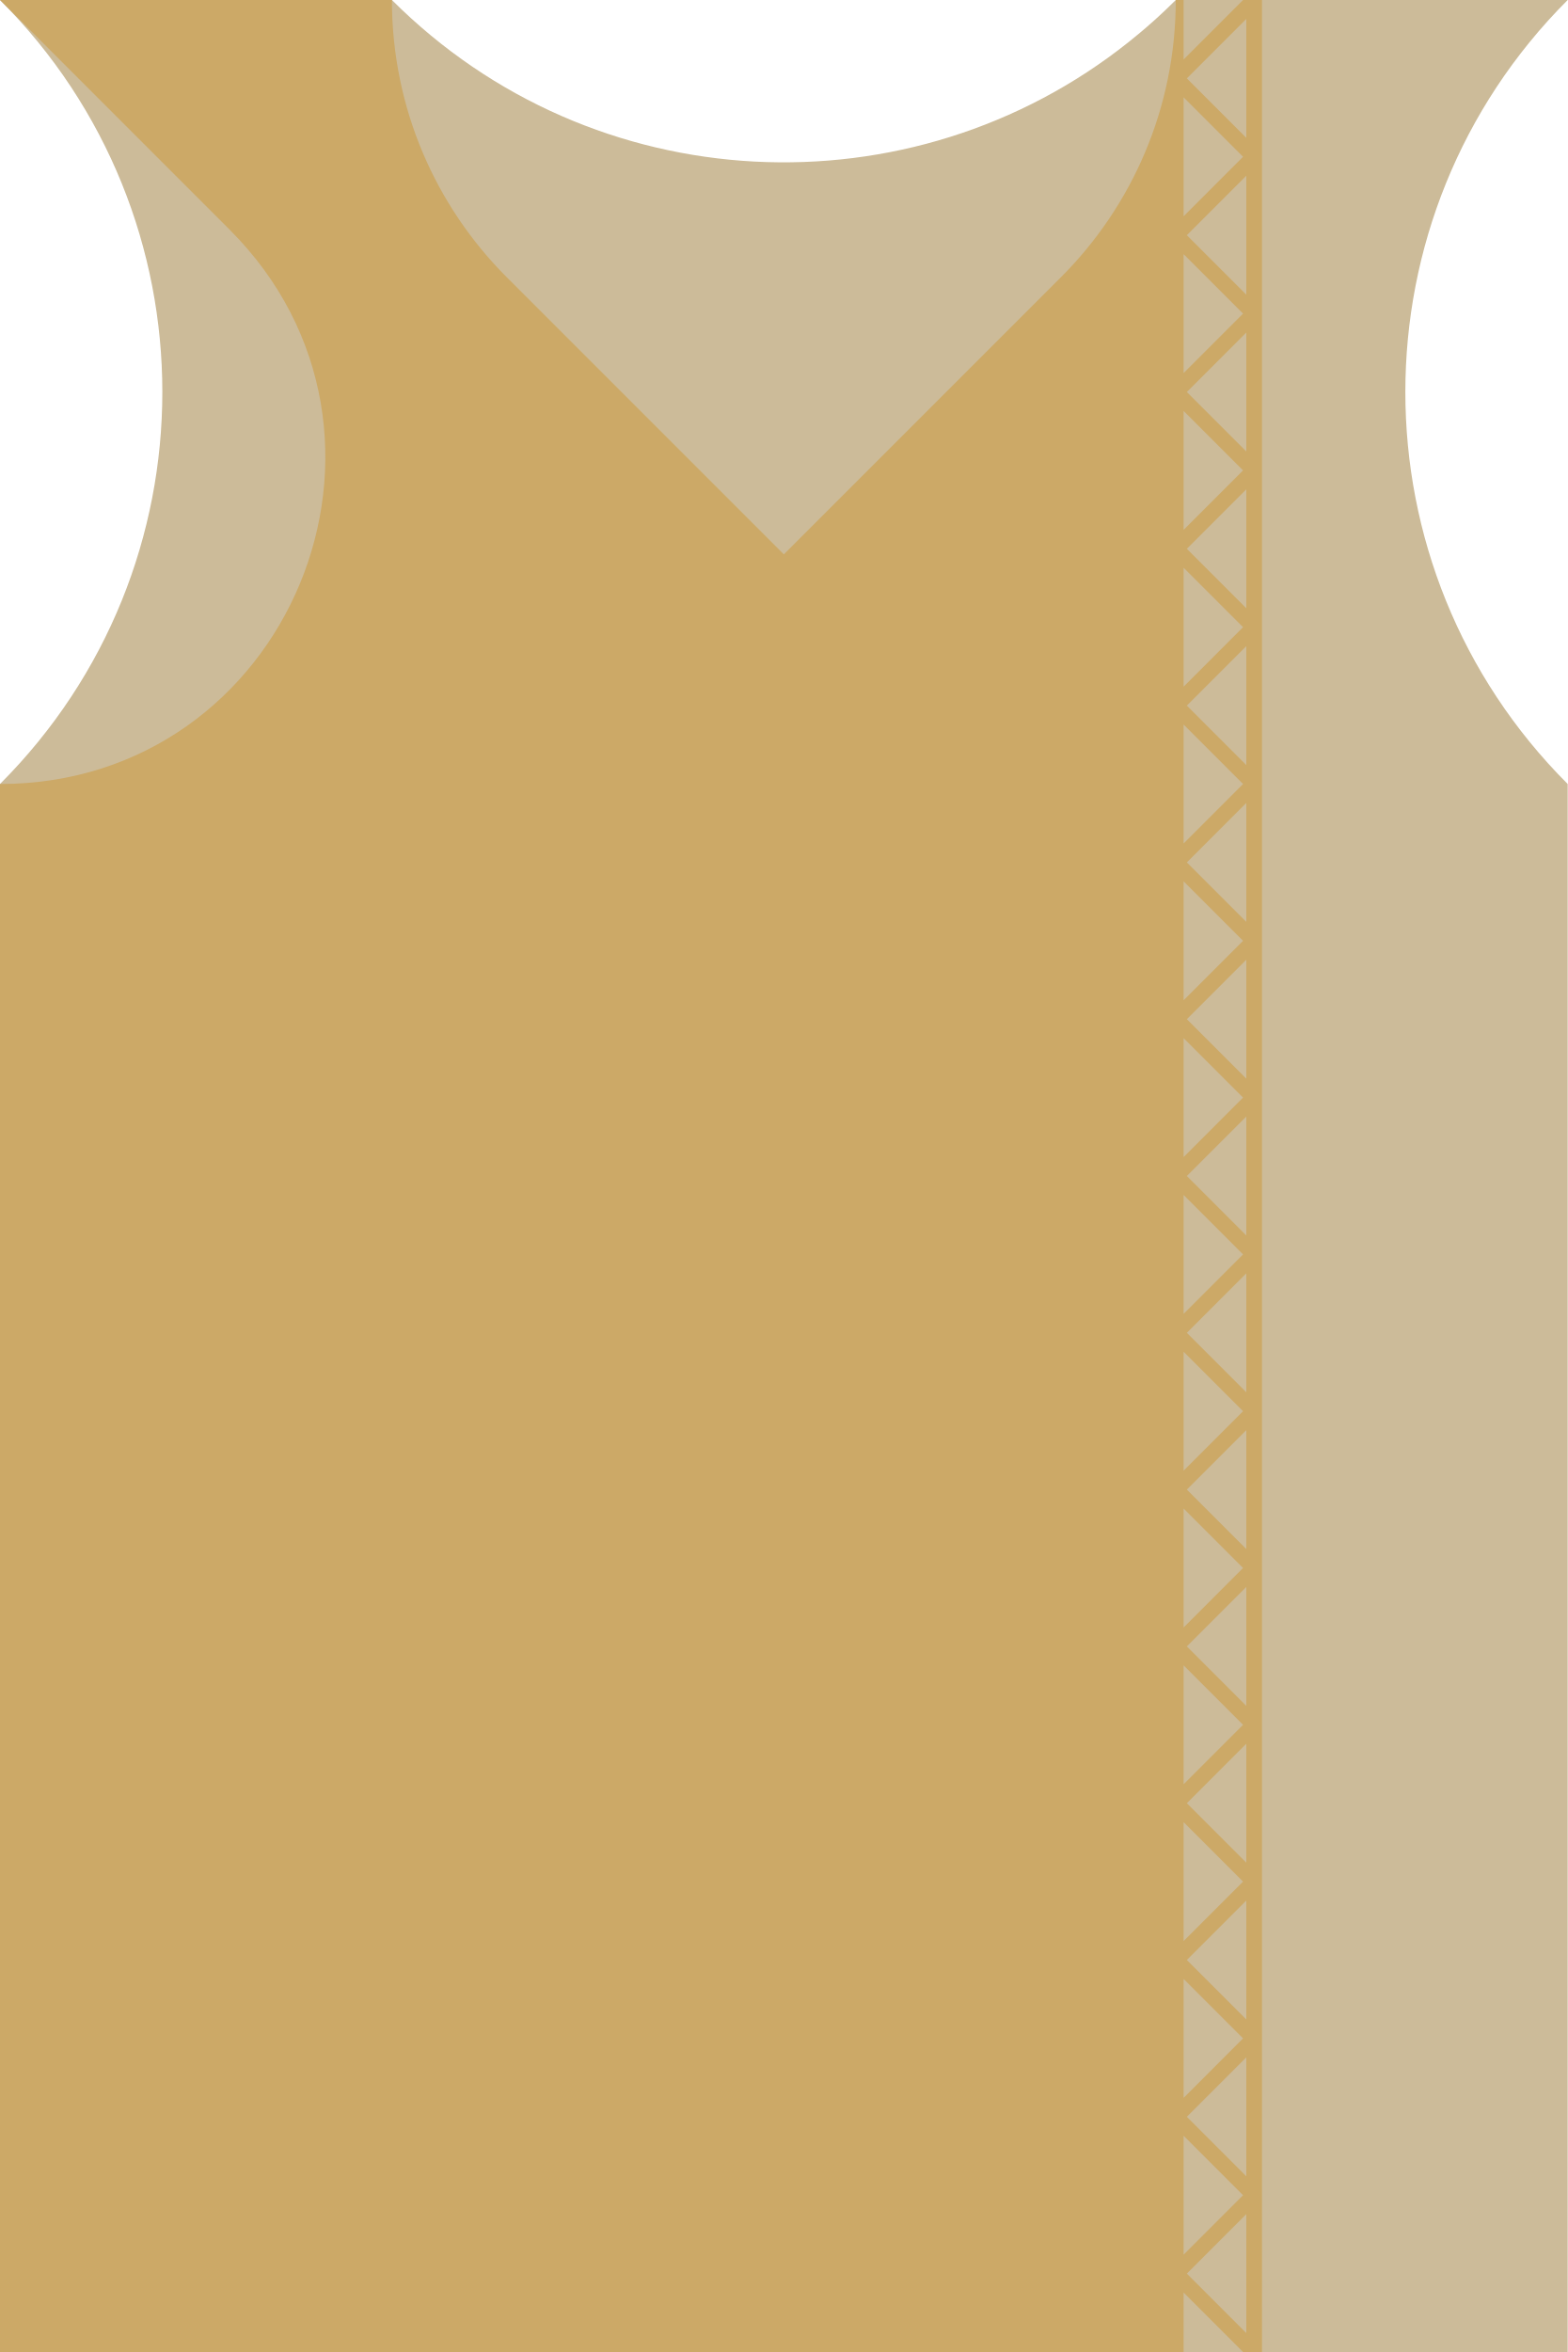
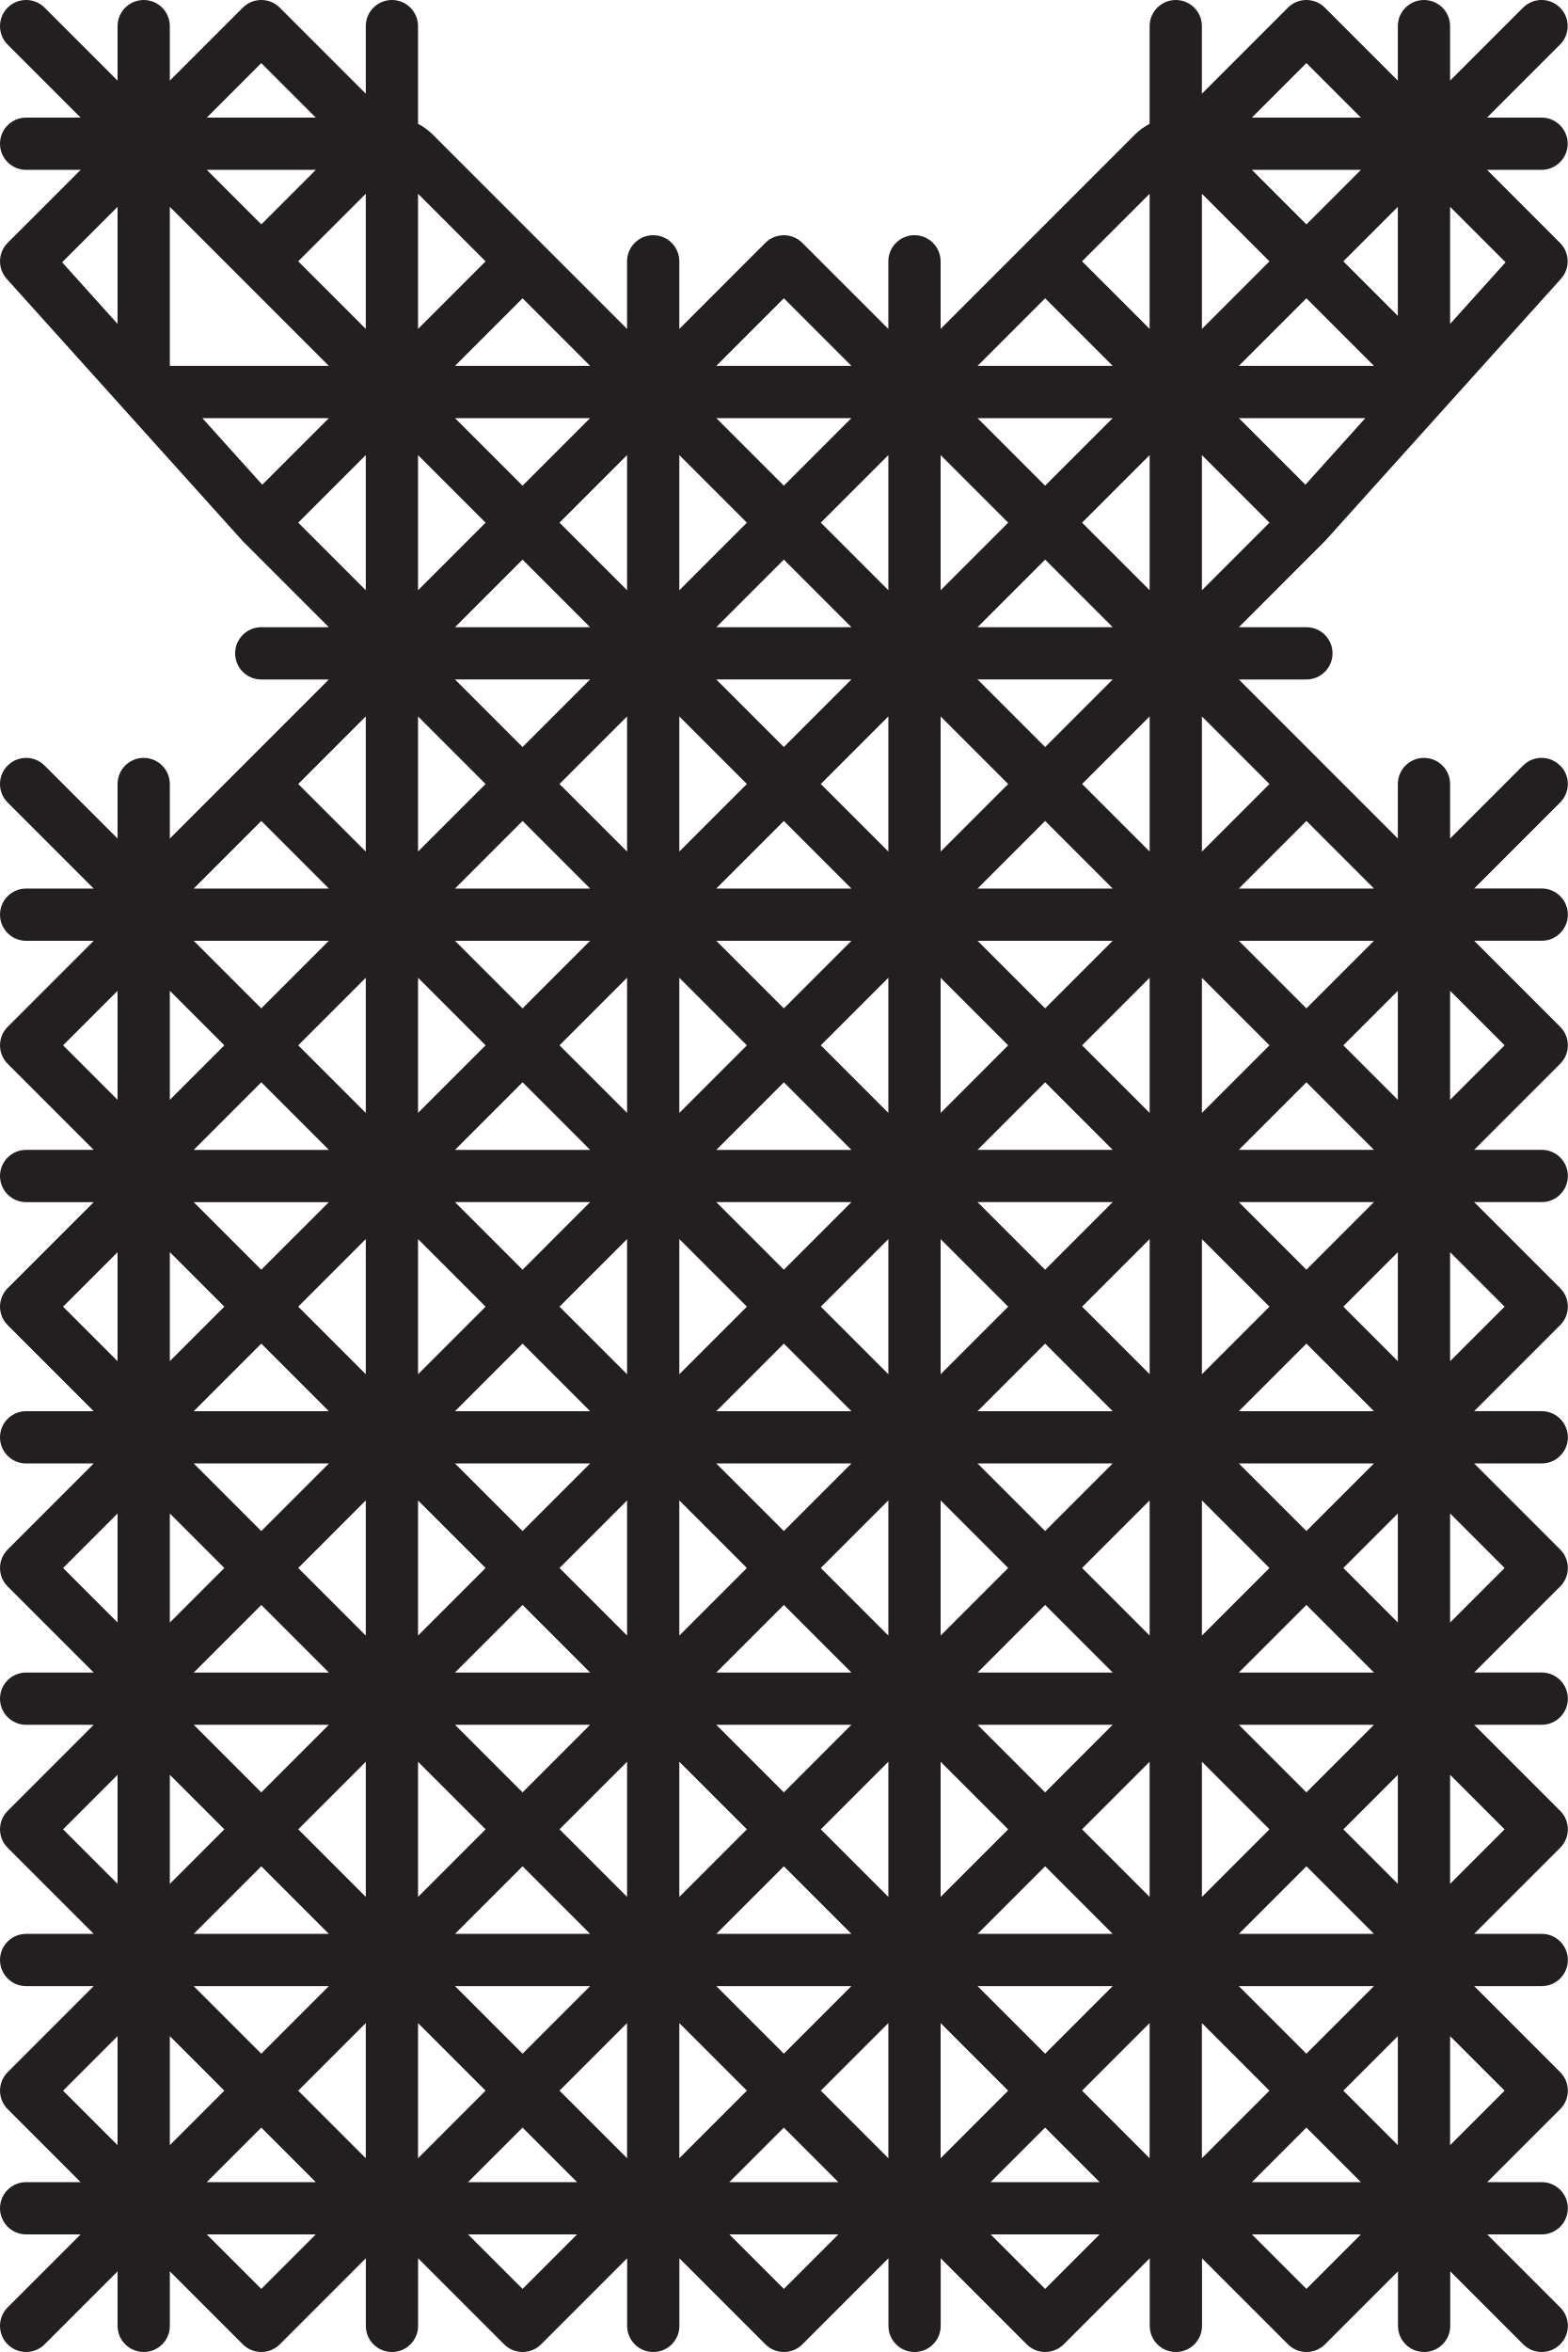
<svg xmlns="http://www.w3.org/2000/svg" id="Layer_2" data-name="Layer 2" viewBox="0 0 1000 1500">
  <defs>
    <style>
      .cls-1 {
-         fill: #cca967;
-       }
- 
-       .cls-2 {
-         fill: #cb9;
+         fill: #231f20;
      }
    </style>
  </defs>
  <g id="Layer_1-2" data-name="Layer 1">
-     <path class="cls-2" d="M1000,500c-138.07-138.07-138.07-361.93,0-500h-250c-1.91,1.91-3.85,3.79-5.79,5.65-.39.37-.78.75-1.17,1.12-1.66,1.57-3.34,3.12-5.02,4.65-.79.72-1.58,1.44-2.38,2.15-1.37,1.23-2.76,2.45-4.15,3.65-1.21,1.05-2.42,2.08-3.64,3.11-.18.15-.37.31-.55.46-2.42,2.03-4.85,4.02-7.31,5.98h0C581.2,137.38,378.47,128.47,250,0H0C138.07,138.07,138.07,361.93,0,500h0v1000h1000V500h0Z" />
-     <path class="cls-1" d="M792.93,0l-37.93,37.93V0h-5c0,69.04-27.98,131.54-73.22,176.78l-176.78,176.78s-176.77-176.77-176.77-176.77C277.98,131.54,250,69.04,250,0H0l146.45,146.45C276.92,276.92,184.51,500,0,500h0v1000h755v-37.93l37.93,37.93h12.07V0h-12.07ZM755,62.07l37.93,37.93-37.93,37.93V62.07ZM755,162.07l37.93,37.93-37.93,37.93v-75.86ZM755,262.07l37.93,37.93-37.93,37.93v-75.86ZM755,362.07l37.93,37.93-37.93,37.93v-75.86ZM755,462.07l37.93,37.93-37.93,37.93v-75.86ZM755,562.07l37.93,37.93-37.93,37.93v-75.86ZM755,662.07l37.93,37.93-37.93,37.93v-75.86ZM755,762.07l37.93,37.93-37.93,37.93v-75.86ZM755,862.07l37.93,37.93-37.93,37.93v-75.86ZM755,962.07l37.93,37.93-37.93,37.93v-75.86ZM755,1062.07l37.93,37.93-37.93,37.93v-75.86ZM755,1162.07l37.93,37.93-37.93,37.93v-75.86ZM755,1262.07l37.93,37.93-37.93,37.93v-75.86ZM755,1362.07l37.93,37.93-37.93,37.93v-75.86ZM795,1487.93l-37.93-37.93,37.93-37.93v75.86ZM795,1387.93l-37.93-37.93,37.93-37.93v75.86ZM795,1287.93l-37.93-37.93,37.93-37.93v75.86ZM795,1187.93l-37.93-37.93,37.93-37.93v75.86ZM795,1087.93l-37.93-37.93,37.93-37.93v75.86ZM795,987.93l-37.93-37.93,37.93-37.93v75.86ZM795,887.93l-37.93-37.93,37.93-37.93v75.86ZM795,787.93l-37.93-37.93,37.93-37.93v75.86ZM795,687.93l-37.93-37.93,37.93-37.93v75.86ZM795,587.93l-37.93-37.93,37.93-37.93v75.86ZM795,487.93l-37.93-37.93,37.93-37.93v75.86ZM795,387.93l-37.93-37.93,37.93-37.93v75.86ZM795,287.93l-37.93-37.93,37.93-37.93v75.86ZM795,187.93l-37.93-37.93,37.93-37.93v75.86ZM795,87.93l-37.93-37.93,37.93-37.93v75.86Z" />
+     <path class="cls-1" d="M995.12,488.22c-6.51-6.51-17.06-6.51-23.57,0l-46.55,46.55v-34.76c0-9.2-7.46-16.67-16.67-16.67s-16.67,7.46-16.67,16.67v34.76l-46.55-46.55-54.88-54.88h43.1c9.2,0,16.67-7.46,16.67-16.67s-7.46-16.67-16.67-16.67h-43.1l54.88-54.88c.11-.11.21-.23.31-.35.09-.1.2-.19.29-.29l150-166.67c5.93-6.59,5.67-16.67-.6-22.93l-46.55-46.55h34.76c9.2,0,16.67-7.46,16.67-16.67s-7.46-16.67-16.67-16.67h-34.76l46.55-46.55c6.51-6.51,6.51-17.06,0-23.57s-17.06-6.51-23.57,0l-46.55,46.55V16.67C925,7.46,917.54,0,908.33,0s-16.67,7.46-16.67,16.67v34.76l-46.55-46.55c-6.51-6.51-17.06-6.51-23.57,0l-54.88,54.88V16.67C766.67,7.46,759.2,0,750,0s-16.67,7.46-16.67,16.67v62.32c-3.41,1.74-6.56,4.01-9.34,6.79l-69.11,69.11-54.88,54.88v-43.1c0-9.2-7.46-16.67-16.67-16.67s-16.67,7.46-16.67,16.67v43.1l-54.88-54.88c-1.63-1.63-3.51-2.85-5.51-3.66-6.02-2.44-13.18-1.22-18.06,3.66l-54.88,54.88v-43.1c0-9.2-7.46-16.67-16.67-16.67s-16.67,7.46-16.67,16.67v43.1l-54.88-54.88-69.11-69.11c-2.78-2.78-5.94-5.05-9.34-6.79V16.67C266.67,7.46,259.2,0,250,0s-16.67,7.46-16.67,16.67v43.1L178.45,4.88c-6.51-6.51-17.06-6.51-23.57,0l-46.55,46.55V16.67C108.33,7.46,100.87,0,91.67,0s-16.67,7.46-16.67,16.67v34.76L28.45,4.88C21.94-1.63,11.39-1.63,4.88,4.88s-6.51,17.06,0,23.57l46.55,46.55H16.67C7.46,75,0,82.46,0,91.67s7.46,16.67,16.67,16.67h34.76L4.88,154.88c-.1.1-.18.2-.27.3-.21.22-.4.43-.6.66-.17.2-.34.41-.5.61-.18.23-.35.47-.52.71-.15.22-.3.44-.44.66-.15.24-.29.48-.43.72-.13.24-.26.47-.38.72-.12.24-.23.48-.34.73-.11.25-.22.51-.31.77-.09.24-.18.49-.26.73-.09.27-.17.53-.24.8-.07.25-.13.5-.18.75-.06.27-.12.54-.16.82-.04.25-.08.51-.11.77-.03.27-.06.54-.08.81-.02.26-.03.53-.04.79,0,.27,0,.53,0,.8,0,.27.02.54.04.81.02.26.04.52.07.78.03.27.07.54.12.82.04.26.09.51.14.76.06.27.12.54.2.81.07.25.14.5.22.76.08.26.17.52.27.77.1.25.2.51.3.76.11.24.22.49.34.73.12.25.26.51.39.75.13.23.26.45.4.67.16.25.32.5.49.74.15.21.31.42.47.63.18.24.37.47.56.69.09.1.16.21.25.31l150,166.67c.09.1.19.19.29.29.11.11.2.24.31.35l54.88,54.88h-43.1c-9.2,0-16.67,7.46-16.67,16.67s7.46,16.67,16.67,16.67h43.1l-54.88,54.88-46.55,46.55v-34.76c0-9.2-7.46-16.67-16.67-16.67s-16.67,7.46-16.67,16.67v34.76l-46.55-46.55c-6.51-6.51-17.06-6.51-23.57,0s-6.51,17.06,0,23.57l54.88,54.88H16.67C7.46,566.67,0,574.13,0,583.33s7.46,16.67,16.67,16.67h43.1l-54.88,54.88c-6.51,6.51-6.51,17.06,0,23.57l54.88,54.88H16.67C7.46,733.33,0,740.8,0,750s7.46,16.67,16.67,16.67h43.1l-54.88,54.88c-6.51,6.51-6.51,17.06,0,23.57l54.88,54.88H16.67C7.46,900,0,907.46,0,916.67s7.46,16.67,16.67,16.67h43.1l-54.88,54.88c-6.51,6.51-6.51,17.06,0,23.57l54.88,54.88H16.67C7.46,1066.67,0,1074.13,0,1083.33s7.46,16.67,16.67,16.67h43.1l-54.88,54.88c-6.51,6.51-6.51,17.06,0,23.57l54.88,54.88H16.67C7.46,1233.33,0,1240.8,0,1250s7.46,16.67,16.67,16.67h43.1l-54.88,54.88c-6.51,6.51-6.51,17.06,0,23.57l46.55,46.55H16.67C7.46,1391.67,0,1399.13,0,1408.33s7.46,16.67,16.67,16.67h34.76l-46.55,46.55c-6.51,6.51-6.51,17.06,0,23.57,3.25,3.25,7.52,4.88,11.79,4.88s8.53-1.63,11.79-4.88l46.55-46.55v34.76c0,9.21,7.46,16.67,16.67,16.67s16.67-7.46,16.67-16.67v-34.76l46.55,46.55c3.25,3.25,7.52,4.88,11.79,4.88s8.53-1.63,11.79-4.88l54.88-54.88v43.1c0,9.21,7.46,16.67,16.67,16.67s16.67-7.46,16.67-16.67v-43.1l54.88,54.88c3.25,3.25,7.52,4.88,11.79,4.88s8.53-1.63,11.79-4.88l54.88-54.88v43.1c0,9.21,7.46,16.67,16.67,16.67s16.67-7.46,16.67-16.67v-43.1l54.88,54.88c3.25,3.25,7.52,4.88,11.79,4.88s8.53-1.63,11.79-4.88l54.88-54.88v43.1c0,9.21,7.46,16.67,16.67,16.67s16.67-7.46,16.67-16.67v-43.1l54.88,54.88c3.25,3.25,7.52,4.88,11.79,4.88s8.53-1.63,11.79-4.88l54.88-54.88v43.1c0,9.21,7.46,16.67,16.67,16.67s16.67-7.46,16.67-16.67v-43.1l54.88,54.88c3.25,3.25,7.52,4.88,11.79,4.88s8.53-1.63,11.79-4.88l46.55-46.55v34.76c0,9.21,7.46,16.67,16.67,16.67s16.67-7.46,16.67-16.67v-34.76l46.55,46.55c3.25,3.25,7.52,4.88,11.79,4.88s8.53-1.63,11.79-4.88c6.51-6.51,6.51-17.06,0-23.57l-46.55-46.55h34.76c9.2,0,16.67-7.46,16.67-16.67s-7.46-16.67-16.67-16.67h-34.76l46.55-46.55c6.51-6.51,6.51-17.06,0-23.57l-54.88-54.88h43.1c9.2,0,16.67-7.46,16.67-16.67s-7.46-16.67-16.67-16.67h-43.1l54.88-54.88c6.51-6.51,6.51-17.06,0-23.57l-54.88-54.88h43.1c9.2,0,16.67-7.46,16.67-16.67s-7.46-16.67-16.67-16.67h-43.1l54.88-54.88c6.51-6.51,6.51-17.06,0-23.57l-54.88-54.88h43.1c9.2,0,16.67-7.46,16.67-16.67s-7.46-16.67-16.67-16.67h-43.1l54.88-54.88c6.51-6.51,6.51-17.06,0-23.57l-54.88-54.88h43.1c9.2,0,16.67-7.46,16.67-16.67s-7.46-16.67-16.67-16.67h-43.1l54.88-54.88c6.51-6.51,6.51-17.06,0-23.57l-54.88-54.88h43.1c9.2,0,16.67-7.46,16.67-16.67s-7.46-16.67-16.67-16.67h-43.1l54.88-54.88c6.51-6.51,6.51-17.06,0-23.57ZM833.33,1459.76l-34.76-34.76h69.53l-34.76,34.76ZM666.67,1459.76l-34.76-34.76h69.53l-34.76,34.76ZM500,1459.76l-34.76-34.76h69.53l-34.76,34.76ZM333.33,1459.76l-34.76-34.76h69.53l-34.76,34.76ZM166.67,1459.76l-34.76-34.76h69.53l-34.76,34.76ZM166.67,40.24l34.76,34.76h-69.53l34.76-34.76ZM333.33,190.24l43.1,43.1h-86.19l43.1-43.1ZM500,190.24l43.1,43.1h-86.19l43.1-43.1ZM666.67,190.24l43.1,43.1h-86.19l43.1-43.1ZM833.33,40.24l34.76,34.76h-69.53l34.76-34.76ZM233.33,209.76l-43.1-43.1,43.1-43.1v86.19ZM166.67,143.1l-34.76-34.76h69.53l-34.76,34.76ZM154.88,178.45l54.88,54.88h-101.43v-101.43l46.55,46.55ZM833.33,190.24l43.1,43.1h-86.19l43.1-43.1ZM833.33,143.1l-34.76-34.76h69.53l-34.76,34.76ZM766.67,123.57l43.1,43.1-43.1,43.1v-86.19ZM833.33,1309.76l-43.1-43.1h86.19l-43.1,43.1ZM666.67,1309.76l-43.1-43.1h86.19l-43.1,43.1ZM500,1309.76l-43.1-43.1h86.19l-43.1,43.1ZM333.33,1309.76l-43.1-43.1h86.19l-43.1,43.1ZM166.67,1309.76l-43.1-43.1h86.19l-43.1,43.1ZM500,356.9l43.1,43.1h-86.19l43.1-43.1ZM666.67,1143.1l-43.1-43.1h86.19l-43.1,43.1ZM500,1143.1l-43.1-43.1h86.19l-43.1,43.1ZM333.33,1143.1l-43.1-43.1h86.19l-43.1,43.1ZM500,523.57l43.1,43.1h-86.19l43.1-43.1ZM543.1,600l-43.1,43.1-43.1-43.1h86.19ZM500,690.24l43.1,43.1h-86.19l43.1-43.1ZM500,976.43l-43.1-43.1h86.19l-43.1,43.1ZM456.9,900l43.1-43.1,43.1,43.1h-86.19ZM500,809.76l-43.1-43.1h86.19l-43.1,43.1ZM476.43,833.33l-43.1,43.1v-86.19l43.1,43.1ZM476.43,1000l-43.1,43.1v-86.19l43.1,43.1ZM566.67,956.9v86.19l-43.1-43.1,43.1-43.1ZM523.57,833.33l43.1-43.1v86.19l-43.1-43.1ZM400,876.43l-43.1-43.1,43.1-43.1v86.19ZM400,1043.1l-43.1-43.1,43.1-43.1v86.19ZM500,1023.57l43.1,43.1h-86.19l43.1-43.1ZM600,956.9l43.1,43.1-43.1,43.1v-86.19ZM600,790.24l43.1,43.1-43.1,43.1v-86.19ZM523.57,666.67l43.1-43.1v86.19l-43.1-43.1ZM476.43,666.67l-43.1,43.1v-86.19l43.1,43.1ZM333.33,809.76l-43.1-43.1h86.19l-43.1,43.1ZM333.33,856.9l43.1,43.1h-86.19l43.1-43.1ZM376.43,933.33l-43.1,43.1-43.1-43.1h86.19ZM333.33,1023.57l43.1,43.1h-86.19l43.1-43.1ZM623.57,1066.67l43.1-43.1,43.1,43.1h-86.19ZM666.67,976.43l-43.1-43.1h86.19l-43.1,43.1ZM623.57,900l43.1-43.1,43.1,43.1h-86.19ZM666.67,809.76l-43.1-43.1h86.19l-43.1,43.1ZM623.57,733.33l43.1-43.1,43.1,43.1h-86.19ZM600,709.76v-86.19l43.1,43.1-43.1,43.1ZM523.57,500l43.1-43.1v86.19l-43.1-43.1ZM500,476.43l-43.1-43.1h86.19l-43.1,43.1ZM476.43,500l-43.1,43.1v-86.19l43.1,43.1ZM400,709.76l-43.1-43.1,43.1-43.1v86.19ZM333.33,690.24l43.1,43.1h-86.19l43.1-43.1ZM309.76,833.33l-43.1,43.1v-86.19l43.1,43.1ZM309.76,1000l-43.1,43.1v-86.19l43.1,43.1ZM309.76,1166.67l-43.1,43.1v-86.19l43.1,43.1ZM400,1123.57v86.19l-43.1-43.1,43.1-43.1ZM433.33,1123.57l43.1,43.1-43.1,43.1v-86.19ZM566.67,1123.57v86.19l-43.1-43.1,43.1-43.1ZM600,1123.57l43.1,43.1-43.1,43.1v-86.19ZM733.33,1123.57v86.19l-43.1-43.1,43.1-43.1ZM690.24,1000l43.1-43.1v86.19l-43.1-43.1ZM690.24,833.33l43.1-43.1v86.19l-43.1-43.1ZM690.24,666.67l43.1-43.1v86.19l-43.1-43.1ZM666.67,643.1l-43.1-43.1h86.19l-43.1,43.1ZM600,456.9l43.1,43.1-43.1,43.1v-86.19ZM400,543.1l-43.1-43.1,43.1-43.1v86.19ZM333.33,643.1l-43.1-43.1h86.19l-43.1,43.1ZM309.76,666.67l-43.1,43.1v-86.19l43.1,43.1ZM233.33,876.43l-43.1-43.1,43.1-43.1v86.19ZM233.33,1043.1l-43.1-43.1,43.1-43.1v86.19ZM233.33,1209.76l-43.1-43.1,43.1-43.1v86.19ZM333.33,1190.24l43.1,43.1h-86.19l43.1-43.1ZM500,1190.24l43.1,43.1h-86.19l43.1-43.1ZM666.67,1190.24l43.1,43.1h-86.19l43.1-43.1ZM766.67,1123.57l43.1,43.1-43.1,43.1v-86.19ZM766.67,956.9l43.1,43.1-43.1,43.1v-86.19ZM766.67,790.24l43.1,43.1-43.1,43.1v-86.19ZM766.67,623.57l43.1,43.1-43.1,43.1v-86.19ZM623.57,566.67l43.1-43.1,43.1,43.1h-86.19ZM666.67,476.43l-43.1-43.1h86.19l-43.1,43.1ZM623.57,400l43.1-43.1,43.1,43.1h-86.19ZM600,376.43v-86.19l43.1,43.1-43.1,43.1ZM566.67,376.43l-43.1-43.1,43.1-43.1v86.19ZM433.33,376.43v-86.19l43.1,43.1-43.1,43.1ZM400,376.43l-43.1-43.1,43.1-43.1v86.19ZM333.33,356.9l43.1,43.1h-86.19l43.1-43.1ZM376.43,433.33l-43.1,43.1-43.1-43.1h86.19ZM333.33,523.57l43.1,43.1h-86.19l43.1-43.1ZM233.33,709.76l-43.1-43.1,43.1-43.1v86.19ZM166.67,690.24l43.1,43.1h-86.19l43.1-43.1ZM209.76,766.67l-43.1,43.1-43.1-43.1h86.19ZM166.67,856.9l43.1,43.1h-86.19l43.1-43.1ZM209.76,933.33l-43.1,43.1-43.1-43.1h86.19ZM166.67,1023.57l43.1,43.1h-86.19l43.1-43.1ZM209.76,1100l-43.1,43.1-43.1-43.1h86.19ZM166.67,1190.24l43.1,43.1h-86.19l43.1-43.1ZM790.24,1233.33l43.1-43.1,43.1,43.1h-86.19ZM833.33,1143.1l-43.1-43.1h86.19l-43.1,43.1ZM790.24,1066.67l43.1-43.1,43.1,43.1h-86.19ZM833.33,976.43l-43.1-43.1h86.19l-43.1,43.1ZM790.24,900l43.1-43.1,43.1,43.1h-86.19ZM833.33,809.76l-43.1-43.1h86.19l-43.1,43.1ZM790.24,733.33l43.1-43.1,43.1,43.1h-86.19ZM833.33,643.1l-43.1-43.1h86.19l-43.1,43.1ZM690.24,500l43.1-43.1v86.19l-43.1-43.1ZM690.24,333.33l43.1-43.1v86.19l-43.1-43.1ZM666.67,309.76l-43.1-43.1h86.19l-43.1,43.1ZM500,309.76l-43.1-43.1h86.19l-43.1,43.1ZM333.33,309.76l-43.1-43.1h86.19l-43.1,43.1ZM309.76,333.33l-43.1,43.1v-86.19l43.1,43.1ZM309.76,500l-43.1,43.1v-86.19l43.1,43.1ZM166.67,643.1l-43.1-43.1h86.19l-43.1,43.1ZM143.1,666.67l-34.76,34.76v-69.53l34.76,34.76ZM143.1,833.33l-34.76,34.76v-69.53l34.76,34.76ZM143.1,1000l-34.76,34.76v-69.53l34.76,34.76ZM143.1,1166.67l-34.76,34.76v-69.53l34.76,34.76ZM143.1,1333.33l-34.76,34.76v-69.53l34.76,34.76ZM166.67,1356.9l34.76,34.76h-69.53l34.76-34.76ZM233.33,1376.43l-43.1-43.1,43.1-43.1v86.19ZM309.76,1333.33l-43.1,43.1v-86.19l43.1,43.1ZM333.33,1356.9l34.76,34.76h-69.53l34.76-34.76ZM400,1376.43l-43.1-43.1,43.1-43.1v86.19ZM476.43,1333.33l-43.1,43.1v-86.19l43.1,43.1ZM500,1356.9l34.76,34.76h-69.53l34.76-34.76ZM566.67,1376.43l-43.1-43.1,43.1-43.1v86.19ZM643.1,1333.33l-43.1,43.1v-86.19l43.1,43.1ZM666.67,1356.9l34.76,34.76h-69.53l34.76-34.76ZM733.33,1376.43l-43.1-43.1,43.1-43.1v86.19ZM809.76,1333.33l-43.1,43.1v-86.19l43.1,43.1ZM833.33,1356.9l34.76,34.76h-69.53l34.76-34.76ZM856.9,1333.33l34.76-34.76v69.53l-34.76-34.76ZM856.9,1166.67l34.76-34.76v69.53l-34.76-34.76ZM856.9,1000l34.76-34.76v69.53l-34.76-34.76ZM856.9,833.33l34.76-34.76v69.53l-34.76-34.76ZM856.9,666.67l34.76-34.76v69.53l-34.76-34.76ZM790.24,566.67l43.1-43.1,43.1,43.1h-86.19ZM766.67,543.1v-86.19l43.1,43.1-43.1,43.1ZM766.67,290.24l43.1,43.1-43.1,43.1v-86.19ZM832.7,309.13l-42.46-42.46h80.67l-38.21,42.46ZM856.9,166.67l34.76-34.76v69.53l-34.76-34.76ZM75,206.57l-35.37-39.3,35.37-35.37v74.66ZM209.76,266.67l-42.46,42.46-38.21-42.46h80.67ZM233.33,290.24v86.19l-43.1-43.1,43.1-43.1ZM233.33,543.1l-43.1-43.1,43.1-43.1v86.19ZM166.67,523.57l43.1,43.1h-86.19l43.1-43.1ZM75,701.43l-34.76-34.76,34.76-34.76v69.53ZM75,868.1l-34.76-34.76,34.76-34.76v69.53ZM75,1034.76l-34.76-34.76,34.76-34.76v69.53ZM75,1201.43l-34.76-34.76,34.76-34.76v69.53ZM75,1368.1l-34.76-34.76,34.76-34.76v69.53ZM925,1298.57l34.76,34.76-34.76,34.76v-69.53ZM925,1131.9l34.76,34.76-34.76,34.76v-69.53ZM925,965.24l34.76,34.76-34.76,34.76v-69.53ZM925,798.57l34.76,34.76-34.76,34.76v-69.53ZM925,631.9l34.76,34.76-34.76,34.76v-69.53ZM925,206.57v-74.66l35.37,35.37-35.37,39.3ZM733.33,123.57v86.19l-43.1-43.1,43.1-43.1ZM309.76,166.67l-43.1,43.1v-86.19l43.1,43.1Z" />
  </g>
</svg>
